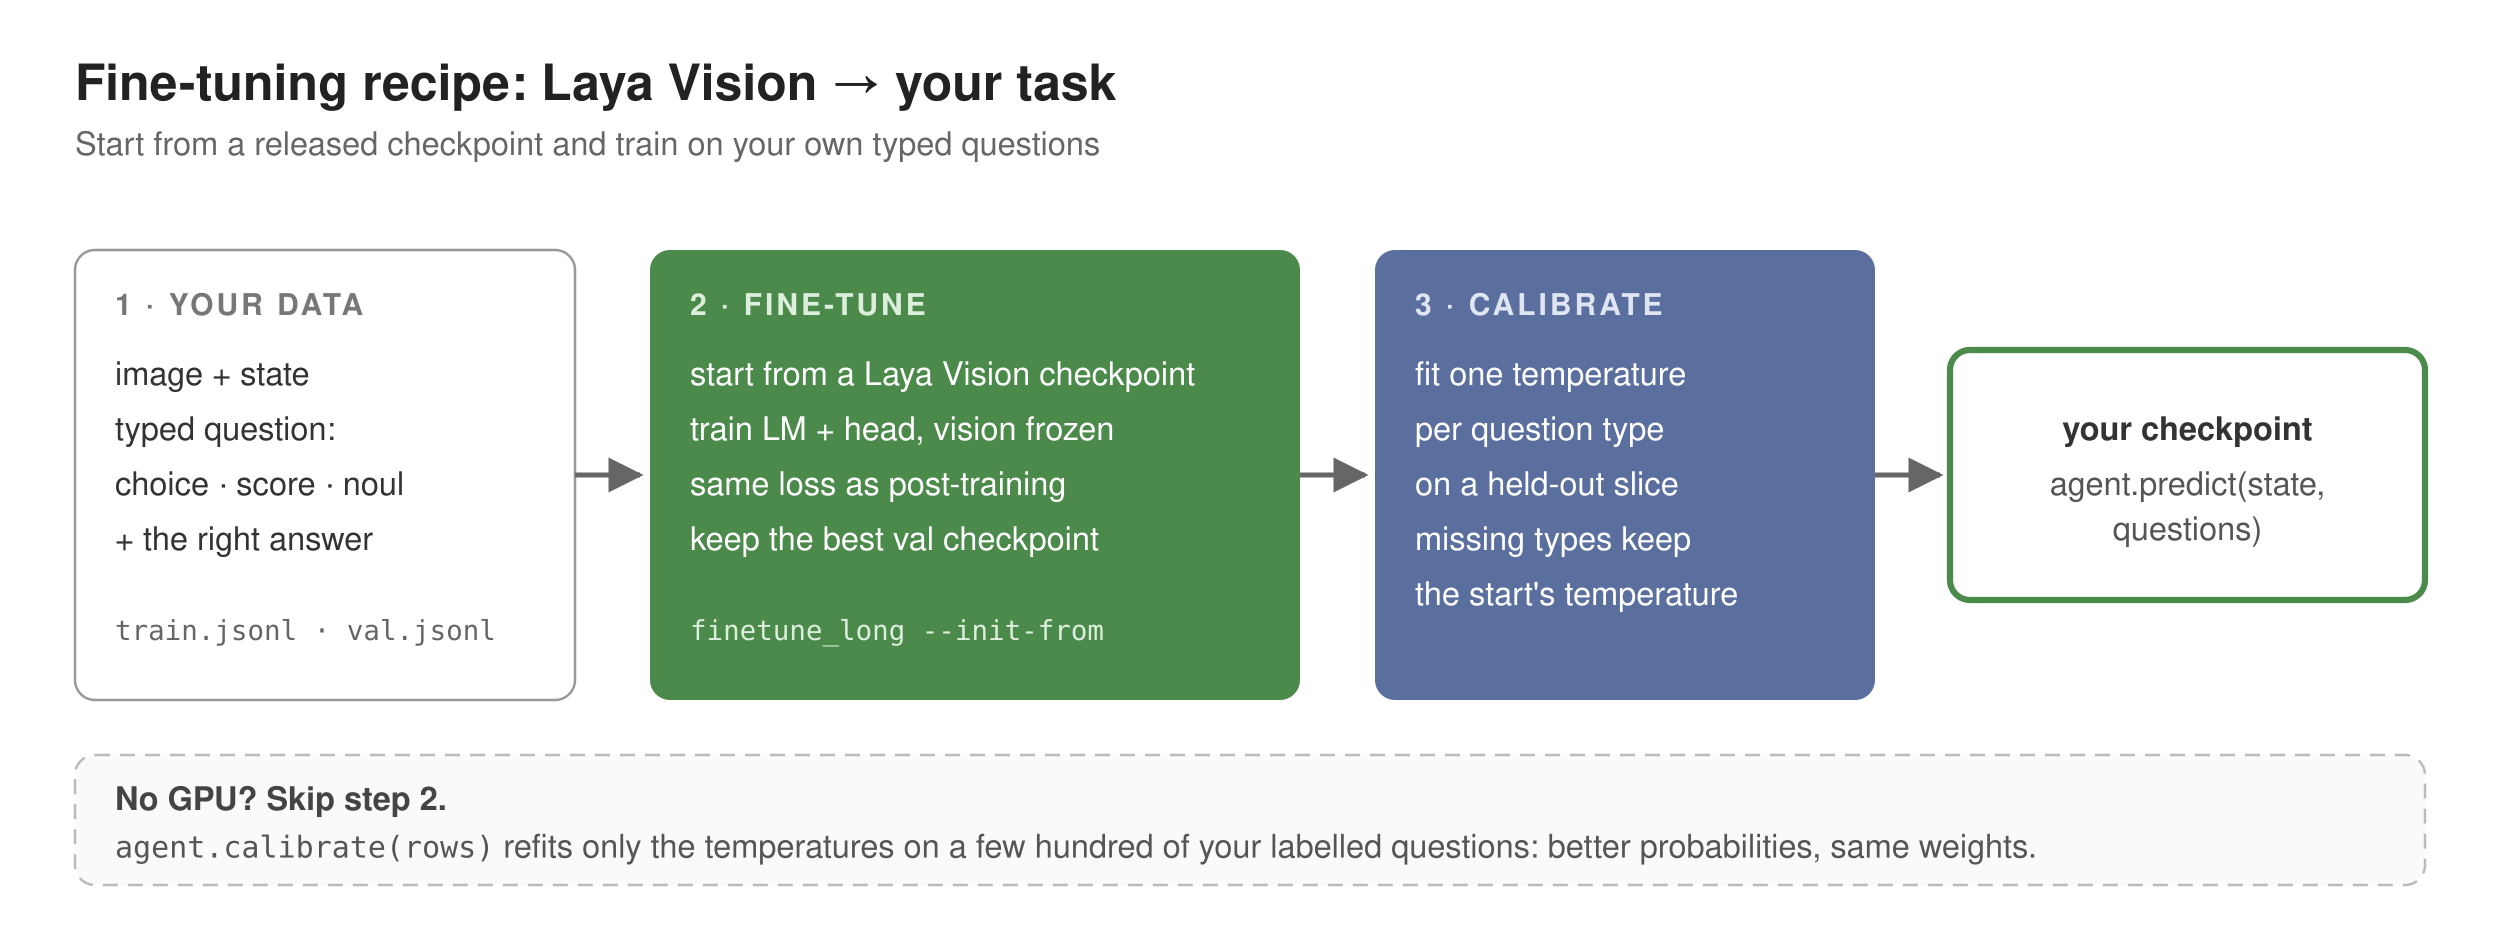
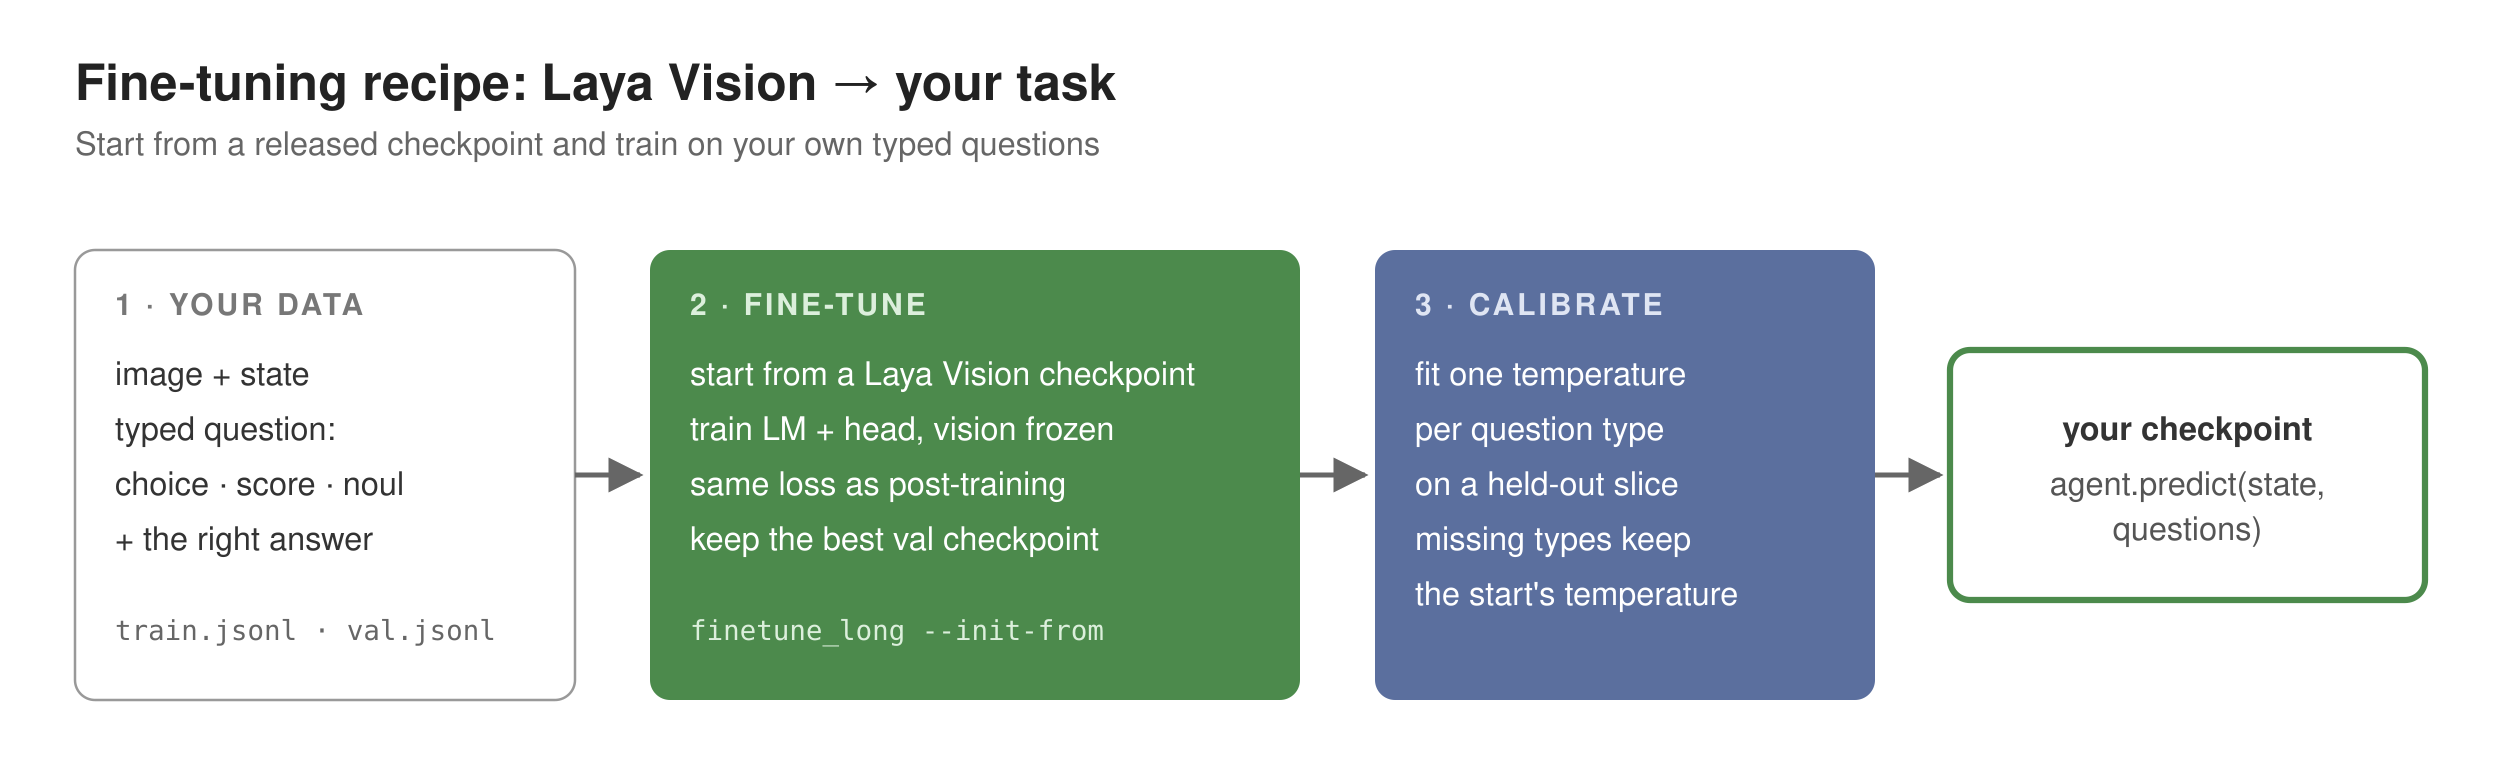
- <svg xmlns="http://www.w3.org/2000/svg" viewBox="0 0 1000 380" font-family="Helvetica, Arial, sans-serif" font-size="13" role="img" aria-label="Fine-tuning recipe for your own data. Step 1: prepare typed questions as train and val JSONL with images. Step 2: run finetune_long with init-from a Laya Vision checkpoint and your dataset; the language model and head train, the vision tower stays frozen, and the best checkpoint by validation accuracy is kept. Step 3: temperatures are fitted on a calibration holdout; question types missing from your data keep the starting checkpoint's temperature. Optional step 4, with no training: agent.calibrate on a few hundred of your labelled questions refits the temperatures for your threshold. The result is your checkpoint, used with predict as before.">
+ <svg xmlns="http://www.w3.org/2000/svg" viewBox="0 0 1000 310" font-family="Helvetica, Arial, sans-serif" font-size="13" role="img" aria-label="Fine-tuning recipe for your own data. Step 1: prepare typed questions as train and val JSONL with images. Step 2: run finetune_long with init-from a Laya Vision checkpoint and your dataset; the language model and head train, the vision tower stays frozen, and the best checkpoint by validation accuracy is kept. Step 3: temperatures are fitted on a calibration holdout; question types missing from your data keep the starting checkpoint's temperature. The result is your checkpoint, used with predict as before.">
  <defs>
    <marker id="a" viewBox="0 0 10 10" refX="9" refY="5" markerWidth="7" markerHeight="7" orient="auto">
      <path d="M0,0 L10,5 L0,10 z" fill="#666" />
    </marker>
  </defs>
-   <rect width="1000" height="380" fill="#fff" />
+   <rect width="1000" height="310" fill="#fff" />
  <text x="30" y="40" font-size="20" font-weight="bold" fill="#222">Fine-tuning recipe: Laya Vision → your task</text>
  <text x="30" y="62" fill="#666">Start from a released checkpoint and train on your own typed questions</text>
  <rect x="30" y="100" width="200" height="180" rx="8" fill="#fff" stroke="#999" />
  <text x="46" y="126" font-size="12" font-weight="bold" fill="#777" letter-spacing="1.2">1 · YOUR DATA</text>
  <g fill="#333">
    <text x="46" y="154">image + state</text>
    <text x="46" y="176">typed question:</text>
    <text x="46" y="198">choice · score · noul</text>
    <text x="46" y="220">+ the right answer</text>
    <text x="46" y="256" font-family="Menlo, Consolas, monospace" font-size="11" fill="#666">train.jsonl · val.jsonl</text>
  </g>
  <line x1="230" y1="190" x2="256" y2="190" stroke="#666" stroke-width="2" marker-end="url(#a)" />
  <rect x="260" y="100" width="260" height="180" rx="8" fill="#4c8a4c" />
  <text x="276" y="126" font-size="12" font-weight="bold" fill="#dcefdc" letter-spacing="1.2">2 · FINE-TUNE</text>
  <g fill="#fff">
    <text x="276" y="154">start from a Laya Vision checkpoint</text>
    <text x="276" y="176">train LM + head, vision frozen</text>
    <text x="276" y="198">same loss as post-training</text>
    <text x="276" y="220">keep the best val checkpoint</text>
    <text x="276" y="256" font-family="Menlo, Consolas, monospace" font-size="11" fill="#dcefdc">finetune_long --init-from</text>
  </g>
  <line x1="520" y1="190" x2="546" y2="190" stroke="#666" stroke-width="2" marker-end="url(#a)" />
  <rect x="550" y="100" width="200" height="180" rx="8" fill="#5b6f9e" />
  <text x="566" y="126" font-size="12" font-weight="bold" fill="#dfe5f3" letter-spacing="1.2">3 · CALIBRATE</text>
  <g fill="#fff">
    <text x="566" y="154">fit one temperature</text>
    <text x="566" y="176">per question type</text>
    <text x="566" y="198">on a held-out slice</text>
    <text x="566" y="220">missing types keep</text>
    <text x="566" y="242">the start's temperature</text>
  </g>
  <line x1="750" y1="190" x2="776" y2="190" stroke="#666" stroke-width="2" marker-end="url(#a)" />
  <rect x="780" y="140" width="190" height="100" rx="8" fill="#fff" stroke="#4c8a4c" stroke-width="2.5" />
  <text x="875" y="176" text-anchor="middle" font-weight="bold" fill="#333">your checkpoint</text>
  <text x="875" y="198" text-anchor="middle" fill="#555">agent.predict(state,</text>
  <text x="875" y="216" text-anchor="middle" fill="#555">questions)</text>
-   <rect x="30" y="302" width="940" height="52" rx="8" fill="#fafafa" stroke="#bbb" stroke-dasharray="6 4" />
-   <text x="46" y="324" font-weight="bold" fill="#444">No GPU? Skip step 2.</text>
-   <text x="46" y="343" fill="#555">
-     <tspan font-family="Menlo, Consolas, monospace" font-size="12">agent.calibrate(rows)</tspan> refits only the temperatures on a few hundred of your labelled questions: better probabilities, same weights.</text>
</svg>
